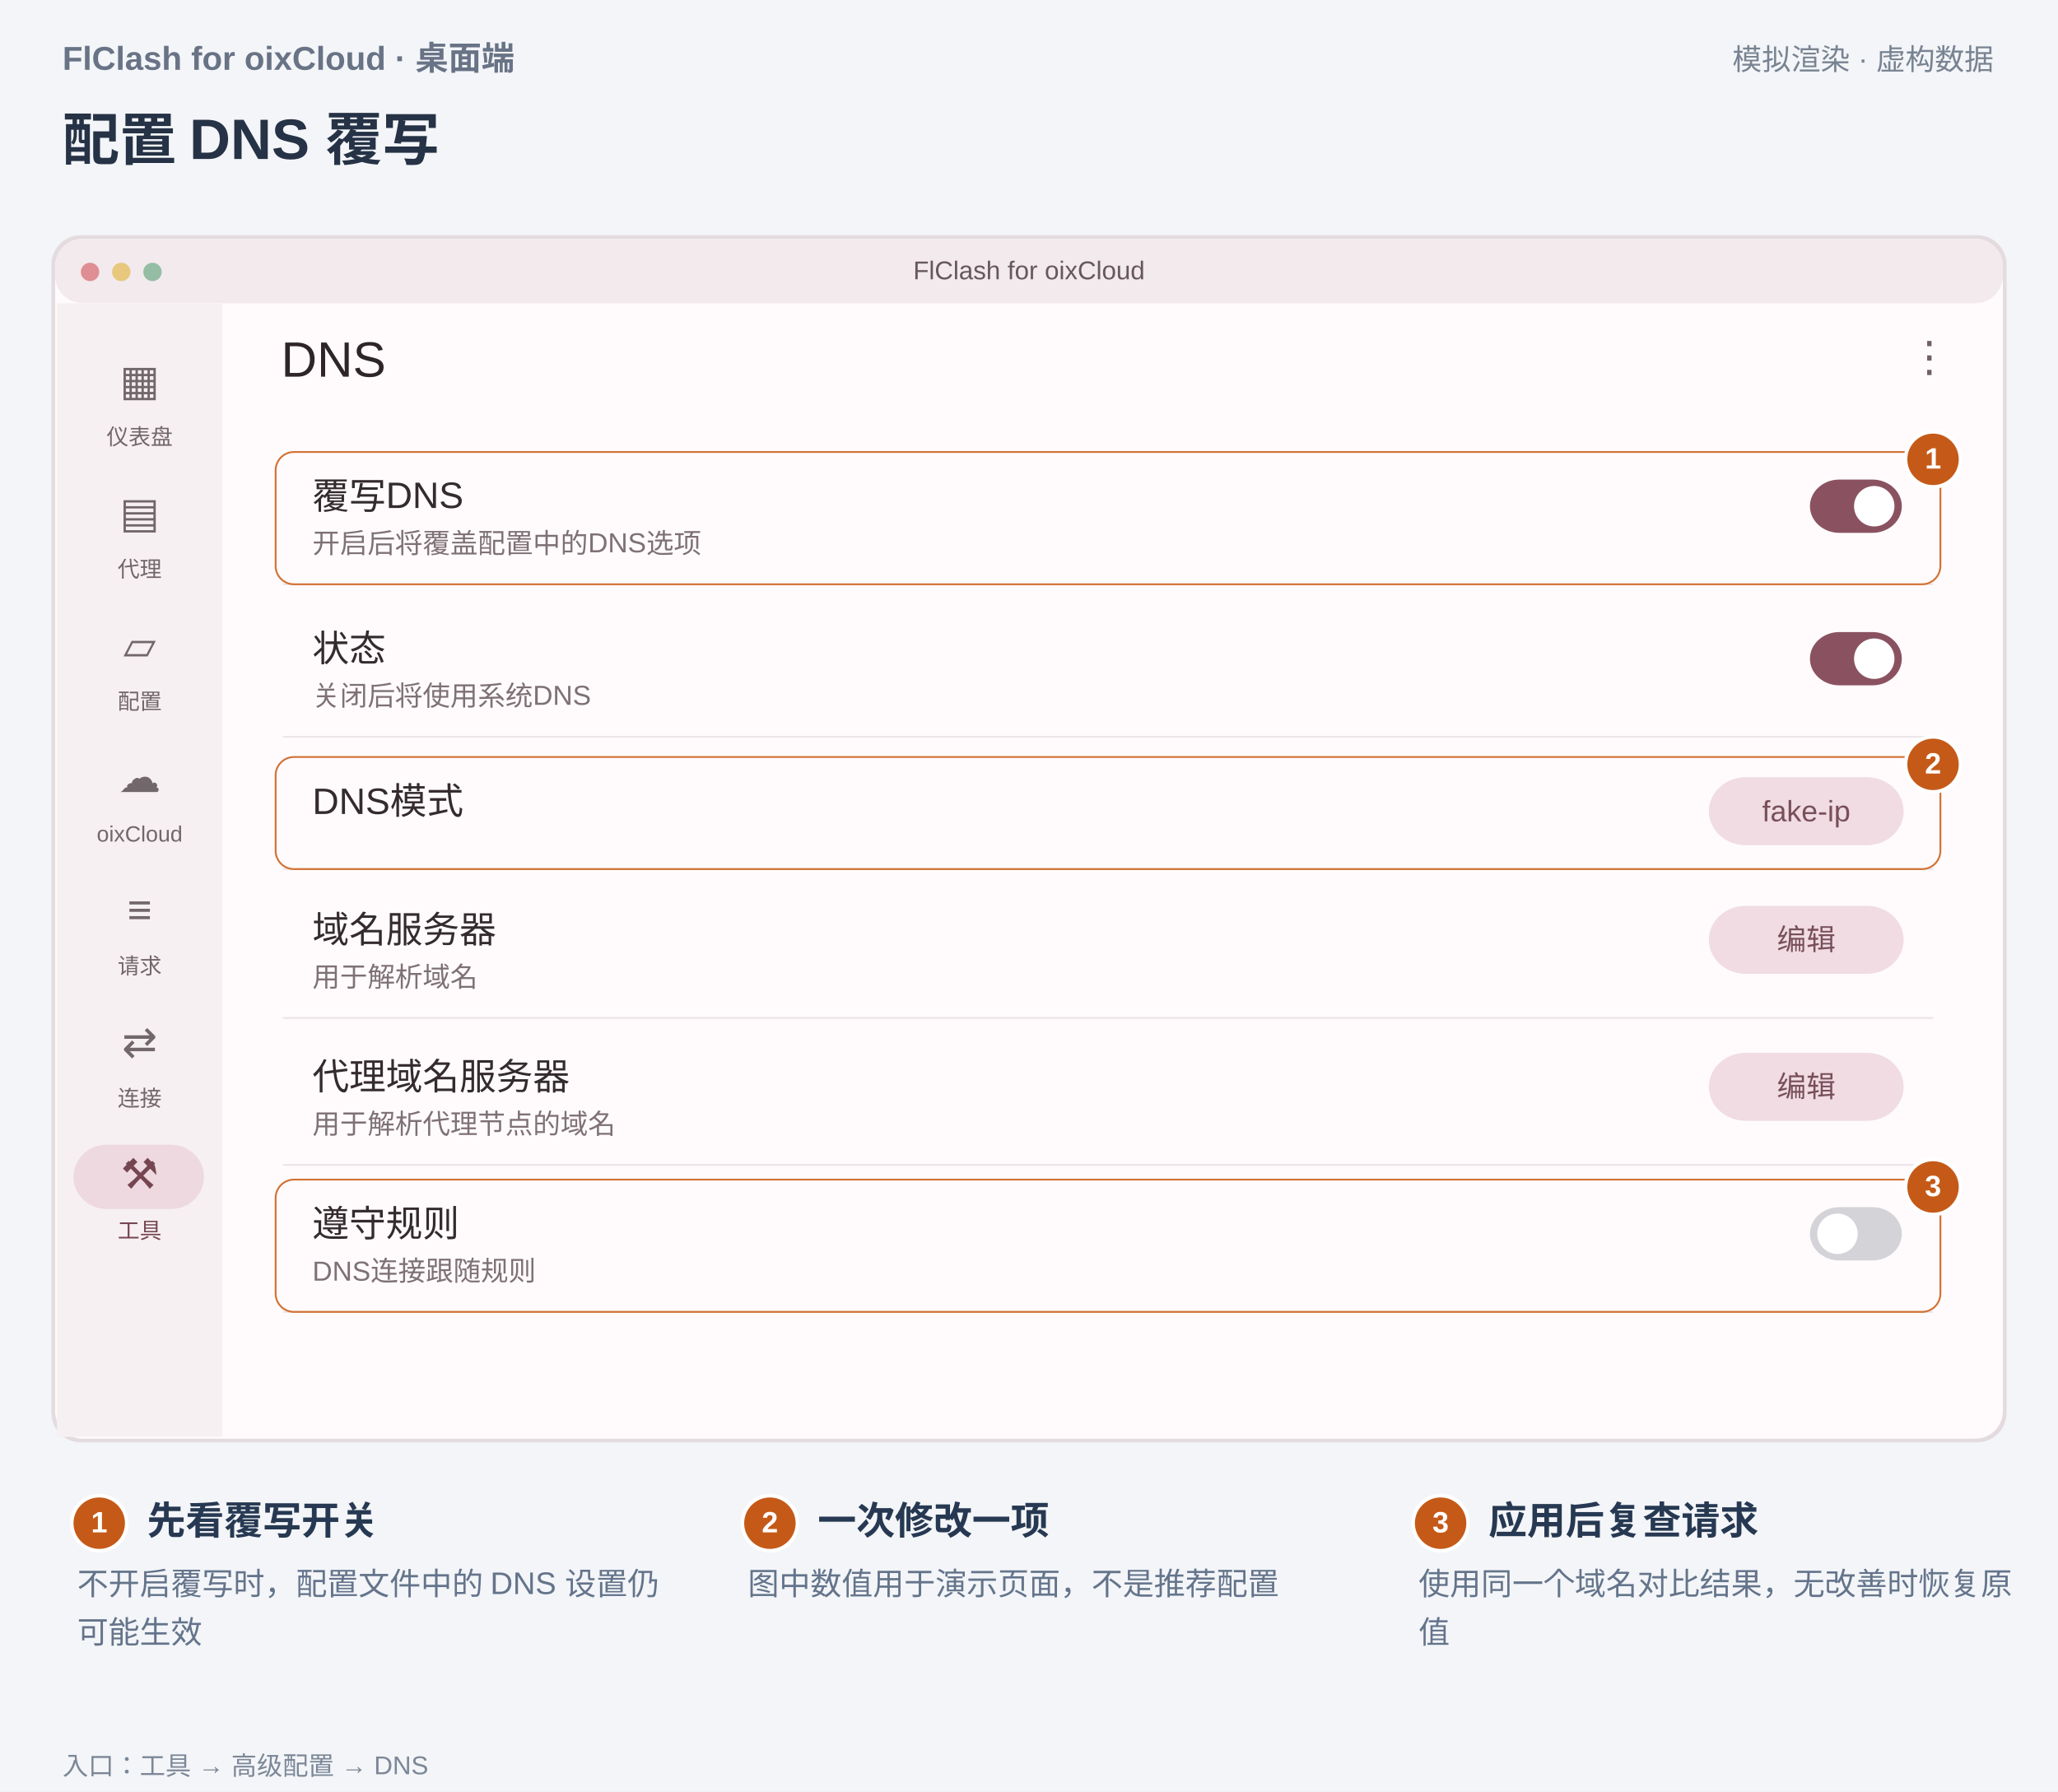
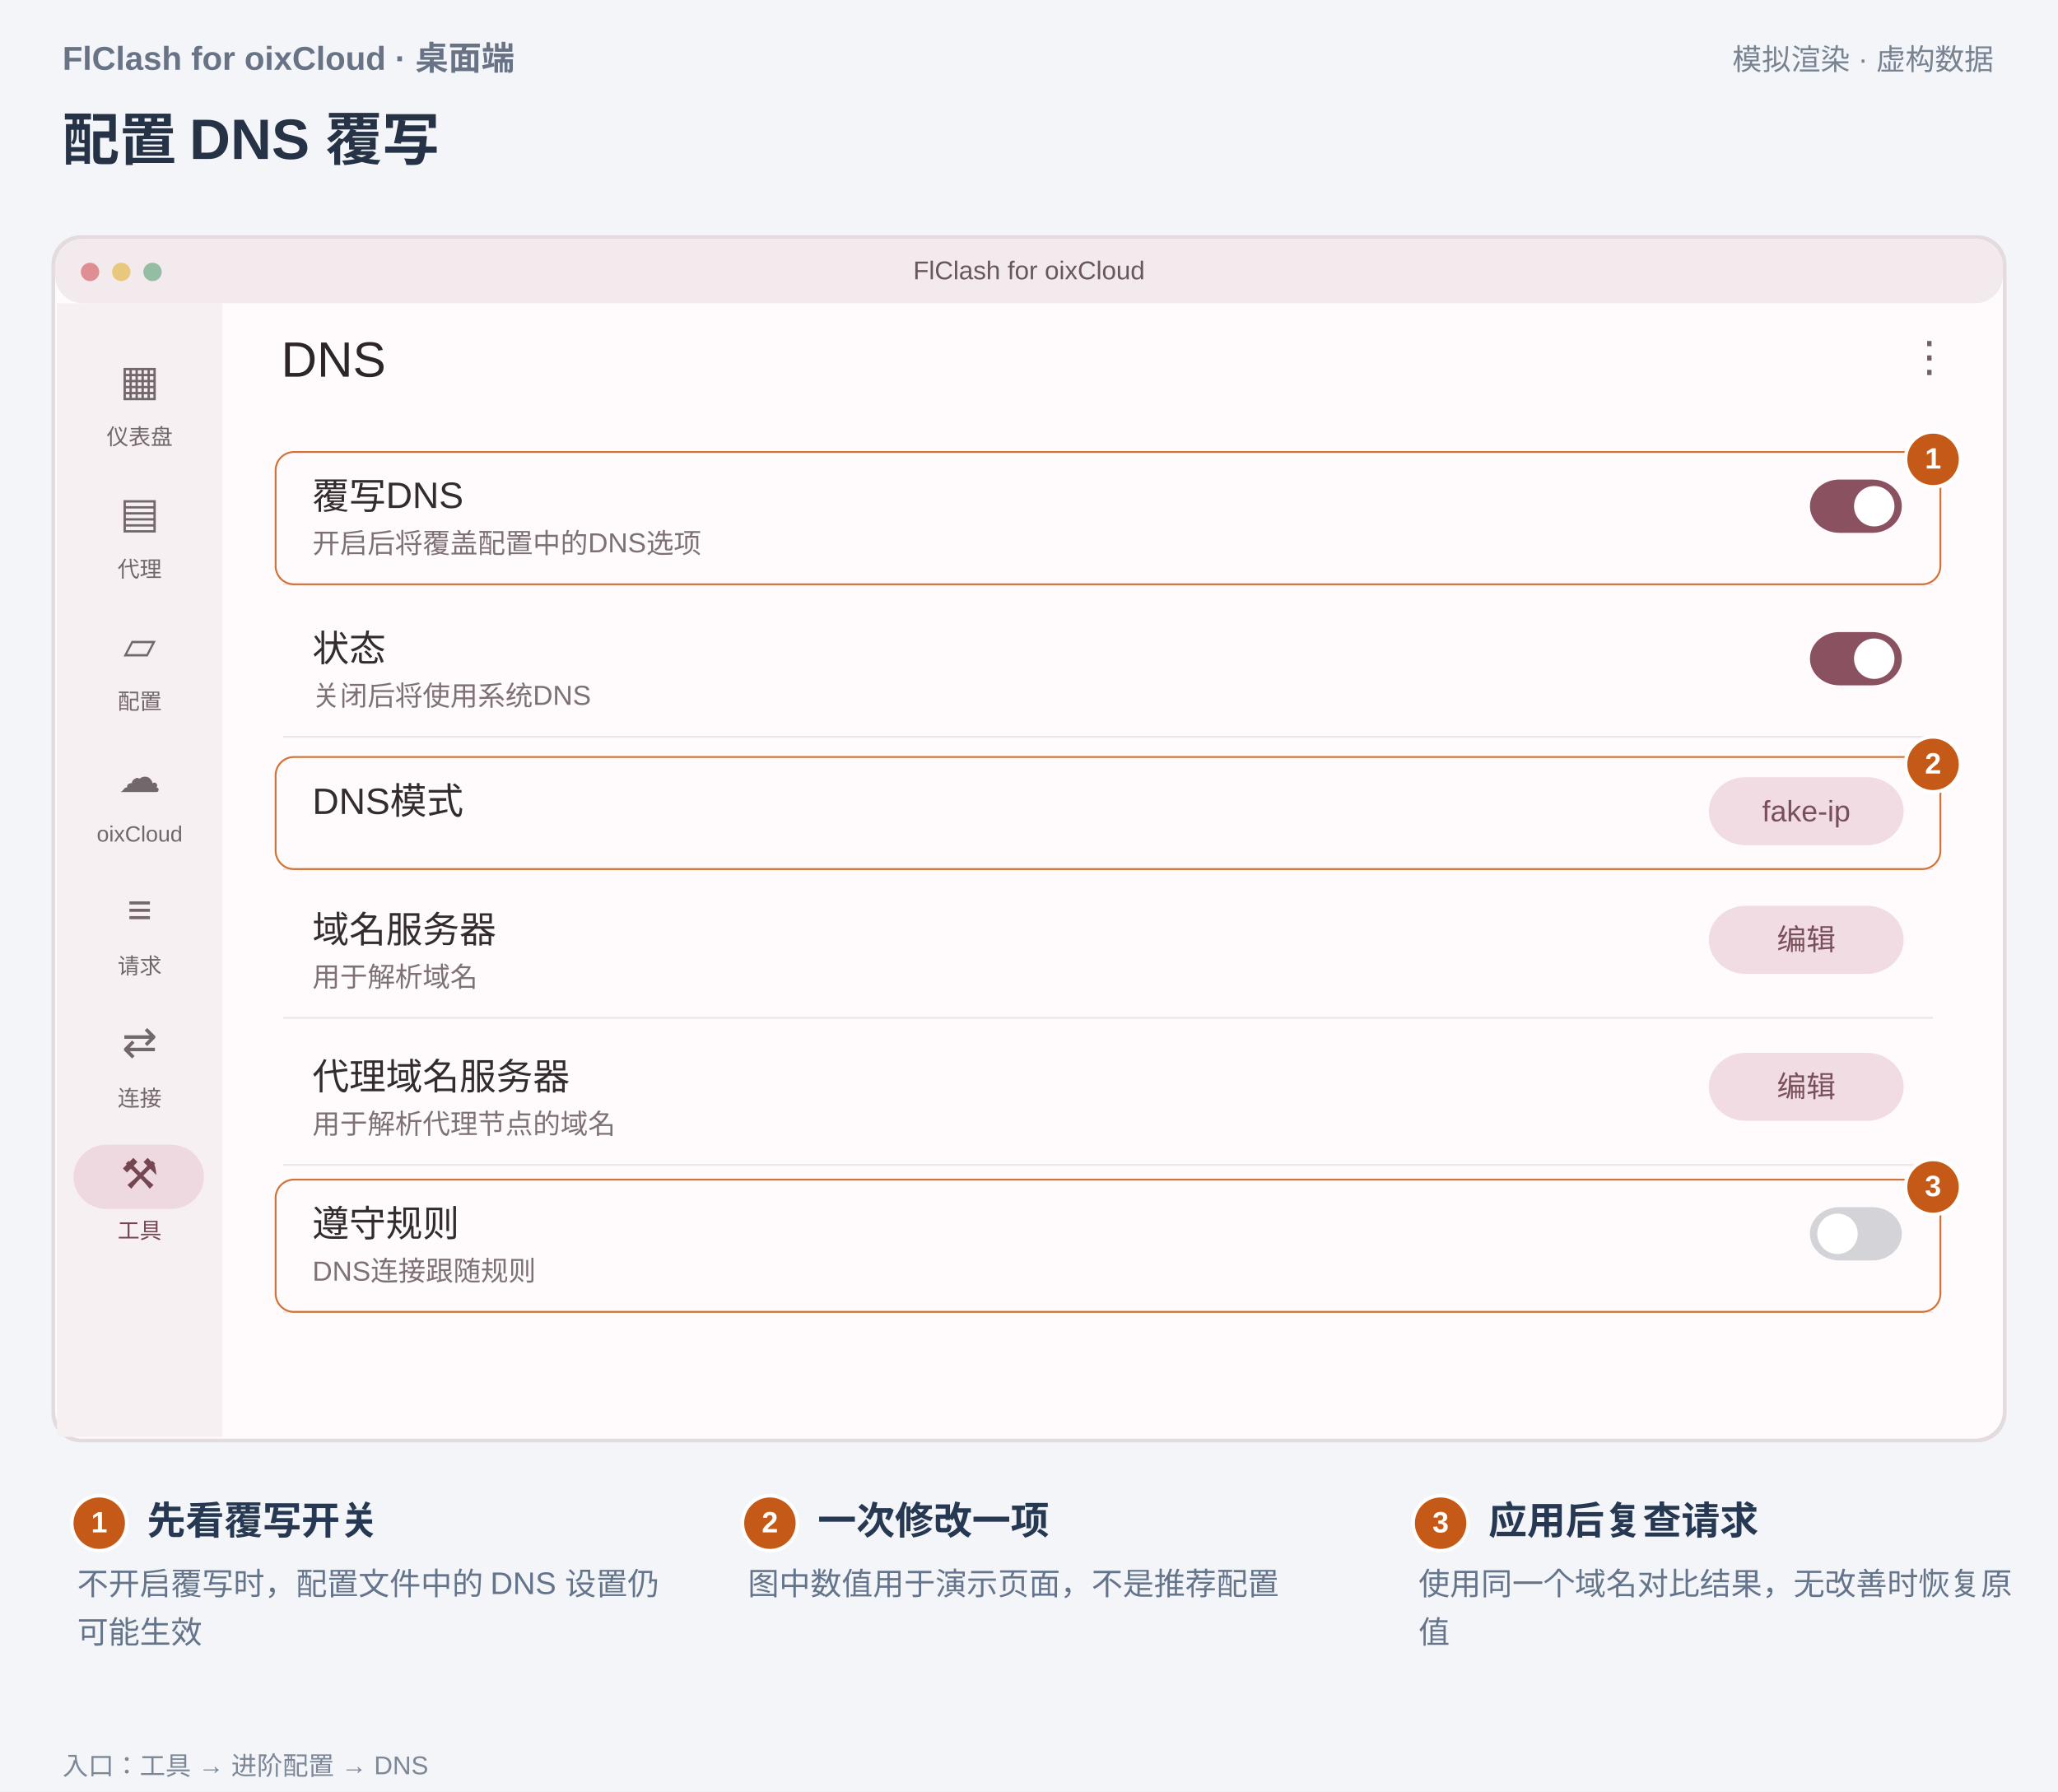
<svg xmlns="http://www.w3.org/2000/svg" width="1120" height="975" viewBox="0 0 1120 975" role="img" aria-labelledby="title desc">
  <g font-family="-apple-system,BlinkMacSystemFont,'PingFang SC','Segoe UI',Arial,sans-serif">
    <rect x="0" y="0" width="1120" height="975" rx="0" fill="#f3f5f8" stroke="none" />
    <text x="34" y="38" font-size="18" fill="#697386" font-weight="600" text-anchor="start">FlClash for oixCloud · 桌面端</text>
    <text x="1085" y="38" font-size="16" fill="#788392" font-weight="500" text-anchor="end">模拟渲染 · 虚构数据</text>
    <text x="34" y="87" font-size="31" fill="#263245" font-weight="700" text-anchor="start">配置 DNS 覆写</text>
    <rect x="28" y="128" width="1064" height="657" rx="16" fill="#e3dbde" stroke="none" />
    <rect x="30" y="130" width="1060" height="653" rx="15" fill="#fffbfc" stroke="none" />
    <rect x="30" y="130" width="1060" height="35" rx="15" fill="#f2eaed" stroke="none" />
    <circle cx="49" cy="148" r="5" fill="#df8e94" stroke="none" stroke-width="1" />
    <circle cx="66" cy="148" r="5" fill="#e7c87c" stroke="none" stroke-width="1" />
    <circle cx="83" cy="148" r="5" fill="#95bda4" stroke="none" stroke-width="1" />
    <text x="560" y="152" font-size="14" fill="#68575e" font-weight="500" text-anchor="middle">FlClash for oixCloud</text>
    <rect x="31" y="165" width="90" height="617" rx="0" fill="#f7f0f2" stroke="none" />
    <text x="76" y="215" font-size="23" fill="#72676b" font-weight="500" text-anchor="middle">▦</text>
    <text x="76" y="242" font-size="12" fill="#72676b" font-weight="500" text-anchor="middle">仪表盘</text>
    <text x="76" y="287" font-size="23" fill="#72676b" font-weight="500" text-anchor="middle">▤</text>
    <text x="76" y="314" font-size="12" fill="#72676b" font-weight="500" text-anchor="middle">代理</text>
    <text x="76" y="359" font-size="23" fill="#72676b" font-weight="500" text-anchor="middle">▱</text>
    <text x="76" y="386" font-size="12" fill="#72676b" font-weight="500" text-anchor="middle">配置</text>
    <text x="76" y="431" font-size="23" fill="#72676b" font-weight="500" text-anchor="middle">☁</text>
    <text x="76" y="458" font-size="12" fill="#72676b" font-weight="500" text-anchor="middle">oixCloud</text>
    <text x="76" y="503" font-size="23" fill="#72676b" font-weight="500" text-anchor="middle">≡</text>
    <text x="76" y="530" font-size="12" fill="#72676b" font-weight="500" text-anchor="middle">请求</text>
    <text x="76" y="575" font-size="23" fill="#72676b" font-weight="500" text-anchor="middle">⇄</text>
    <text x="76" y="602" font-size="12" fill="#72676b" font-weight="500" text-anchor="middle">连接</text>
    <rect x="40" y="623" width="71" height="35" rx="18" fill="#edd9df" stroke="none" />
    <text x="76" y="647" font-size="23" fill="#754651" font-weight="500" text-anchor="middle">⚒</text>
    <text x="76" y="674" font-size="12" fill="#754651" font-weight="500" text-anchor="middle">工具</text>
    <text x="153" y="205" font-size="27" fill="#2d2528" font-weight="500" text-anchor="start">DNS</text>
    <text x="1050" y="202" font-size="23" fill="#715f66" font-weight="500" text-anchor="middle">⋮</text>
    <text x="170" y="277" font-size="20" fill="#332b2e" font-weight="400" text-anchor="start">覆写DNS</text>
    <text x="170" y="301" font-size="15" fill="#7e7176" font-weight="400" text-anchor="start">开启后将覆盖配置中的DNS选项</text>
    <rect x="985" y="261" width="50" height="29" rx="16" fill="#8a5260" stroke="none" />
    <circle cx="1020" cy="275.5" r="11" fill="#fff" stroke="none" stroke-width="1" />
    <path d="M154 318H1052" stroke="#ede5e8" stroke-width="1" />
    <rect x="150" y="246" width="906" height="72" rx="10" fill="none" stroke="#d27336" />
    <circle cx="1052" cy="250" r="15" fill="#c55a18" stroke="#fff" stroke-width="2" />
    <text x="1052" y="255" font-size="16" fill="#fff" font-weight="700" text-anchor="middle">1</text>
    <text x="170" y="360" font-size="20" fill="#332b2e" font-weight="400" text-anchor="start">状态</text>
    <text x="170" y="384" font-size="15" fill="#7e7176" font-weight="400" text-anchor="start">关闭后将使用系统DNS</text>
    <rect x="985" y="344" width="50" height="29" rx="16" fill="#8a5260" stroke="none" />
    <circle cx="1020" cy="358.5" r="11" fill="#fff" stroke="none" stroke-width="1" />
    <path d="M154 401H1052" stroke="#ede5e8" stroke-width="1" />
    <text x="170" y="443" font-size="20" fill="#332b2e" font-weight="400" text-anchor="start">DNS模式</text>
    <rect x="930" y="423" width="106" height="37" rx="20" fill="#f0dce2" stroke="none" />
    <text x="983" y="447" font-size="16" fill="#784f5b" font-weight="500" text-anchor="middle">fake-ip</text>
    <path d="M154 473H1052" stroke="#ede5e8" stroke-width="1" />
    <rect x="150" y="412" width="906" height="61" rx="10" fill="none" stroke="#d27336" />
    <circle cx="1052" cy="416" r="15" fill="#c55a18" stroke="#fff" stroke-width="2" />
    <text x="1052" y="421" font-size="16" fill="#fff" font-weight="700" text-anchor="middle">2</text>
    <text x="170" y="513" font-size="20" fill="#332b2e" font-weight="400" text-anchor="start">域名服务器</text>
    <text x="170" y="537" font-size="15" fill="#7e7176" font-weight="400" text-anchor="start">用于解析域名</text>
    <rect x="930" y="493" width="106" height="37" rx="20" fill="#f0dce2" stroke="none" />
    <text x="983" y="517" font-size="16" fill="#784f5b" font-weight="500" text-anchor="middle">编辑</text>
    <path d="M154 554H1052" stroke="#ede5e8" stroke-width="1" />
    <text x="170" y="593" font-size="20" fill="#332b2e" font-weight="400" text-anchor="start">代理域名服务器</text>
    <text x="170" y="617" font-size="15" fill="#7e7176" font-weight="400" text-anchor="start">用于解析代理节点的域名</text>
    <rect x="930" y="573" width="106" height="37" rx="20" fill="#f0dce2" stroke="none" />
    <text x="983" y="597" font-size="16" fill="#784f5b" font-weight="500" text-anchor="middle">编辑</text>
    <path d="M154 634H1052" stroke="#ede5e8" stroke-width="1" />
    <text x="170" y="673" font-size="20" fill="#332b2e" font-weight="400" text-anchor="start">遵守规则</text>
    <text x="170" y="697" font-size="15" fill="#7e7176" font-weight="400" text-anchor="start">DNS连接跟随规则</text>
    <rect x="985" y="657" width="50" height="29" rx="16" fill="#d3d3d8" stroke="none" />
    <circle cx="1000" cy="671.5" r="11" fill="#fff" stroke="none" stroke-width="1" />
    <path d="M154 714H1052" stroke="#ede5e8" stroke-width="1" />
    <rect x="150" y="642" width="906" height="72" rx="10" fill="none" stroke="#d27336" />
    <circle cx="1052" cy="646" r="15" fill="#c55a18" stroke="#fff" stroke-width="2" />
    <text x="1052" y="651" font-size="16" fill="#fff" font-weight="700" text-anchor="middle">3</text>
    <circle cx="54" cy="829" r="15" fill="#c55a18" stroke="#fff" stroke-width="2" />
    <text x="54" y="834" font-size="16" fill="#fff" font-weight="700" text-anchor="middle">1</text>
    <text x="80" y="835" font-size="21" fill="#273952" font-weight="600" text-anchor="start">先看覆写开关</text>
    <text x="42" y="868" font-size="17" fill="#64748b" font-weight="400" text-anchor="start">不开启覆写时，配置文件中的 DNS 设置仍</text>
    <text x="42" y="894.35" font-size="17" fill="#64748b" font-weight="400" text-anchor="start">可能生效</text>
    <circle cx="419" cy="829" r="15" fill="#c55a18" stroke="#fff" stroke-width="2" />
    <text x="419" y="834" font-size="16" fill="#fff" font-weight="700" text-anchor="middle">2</text>
    <text x="445" y="835" font-size="21" fill="#273952" font-weight="600" text-anchor="start">一次修改一项</text>
    <text x="407" y="868" font-size="17" fill="#64748b" font-weight="400" text-anchor="start">图中数值用于演示页面，不是推荐配置</text>
    <circle cx="784" cy="829" r="15" fill="#c55a18" stroke="#fff" stroke-width="2" />
    <text x="784" y="834" font-size="16" fill="#fff" font-weight="700" text-anchor="middle">3</text>
    <text x="810" y="835" font-size="21" fill="#273952" font-weight="600" text-anchor="start">应用后复查请求</text>
    <text x="772" y="868" font-size="17" fill="#64748b" font-weight="400" text-anchor="start">使用同一个域名对比结果，无改善时恢复原</text>
    <text x="772" y="894.35" font-size="17" fill="#64748b" font-weight="400" text-anchor="start">值</text>
-     <text x="34" y="966" font-size="14" fill="#7c8797" font-weight="400" text-anchor="start">入口：工具 → 高级配置 → DNS</text>
+     <text x="34" y="966" font-size="14" fill="#7c8797" font-weight="400" text-anchor="start">入口：工具 → 进阶配置 → DNS</text>
  </g>
</svg>
